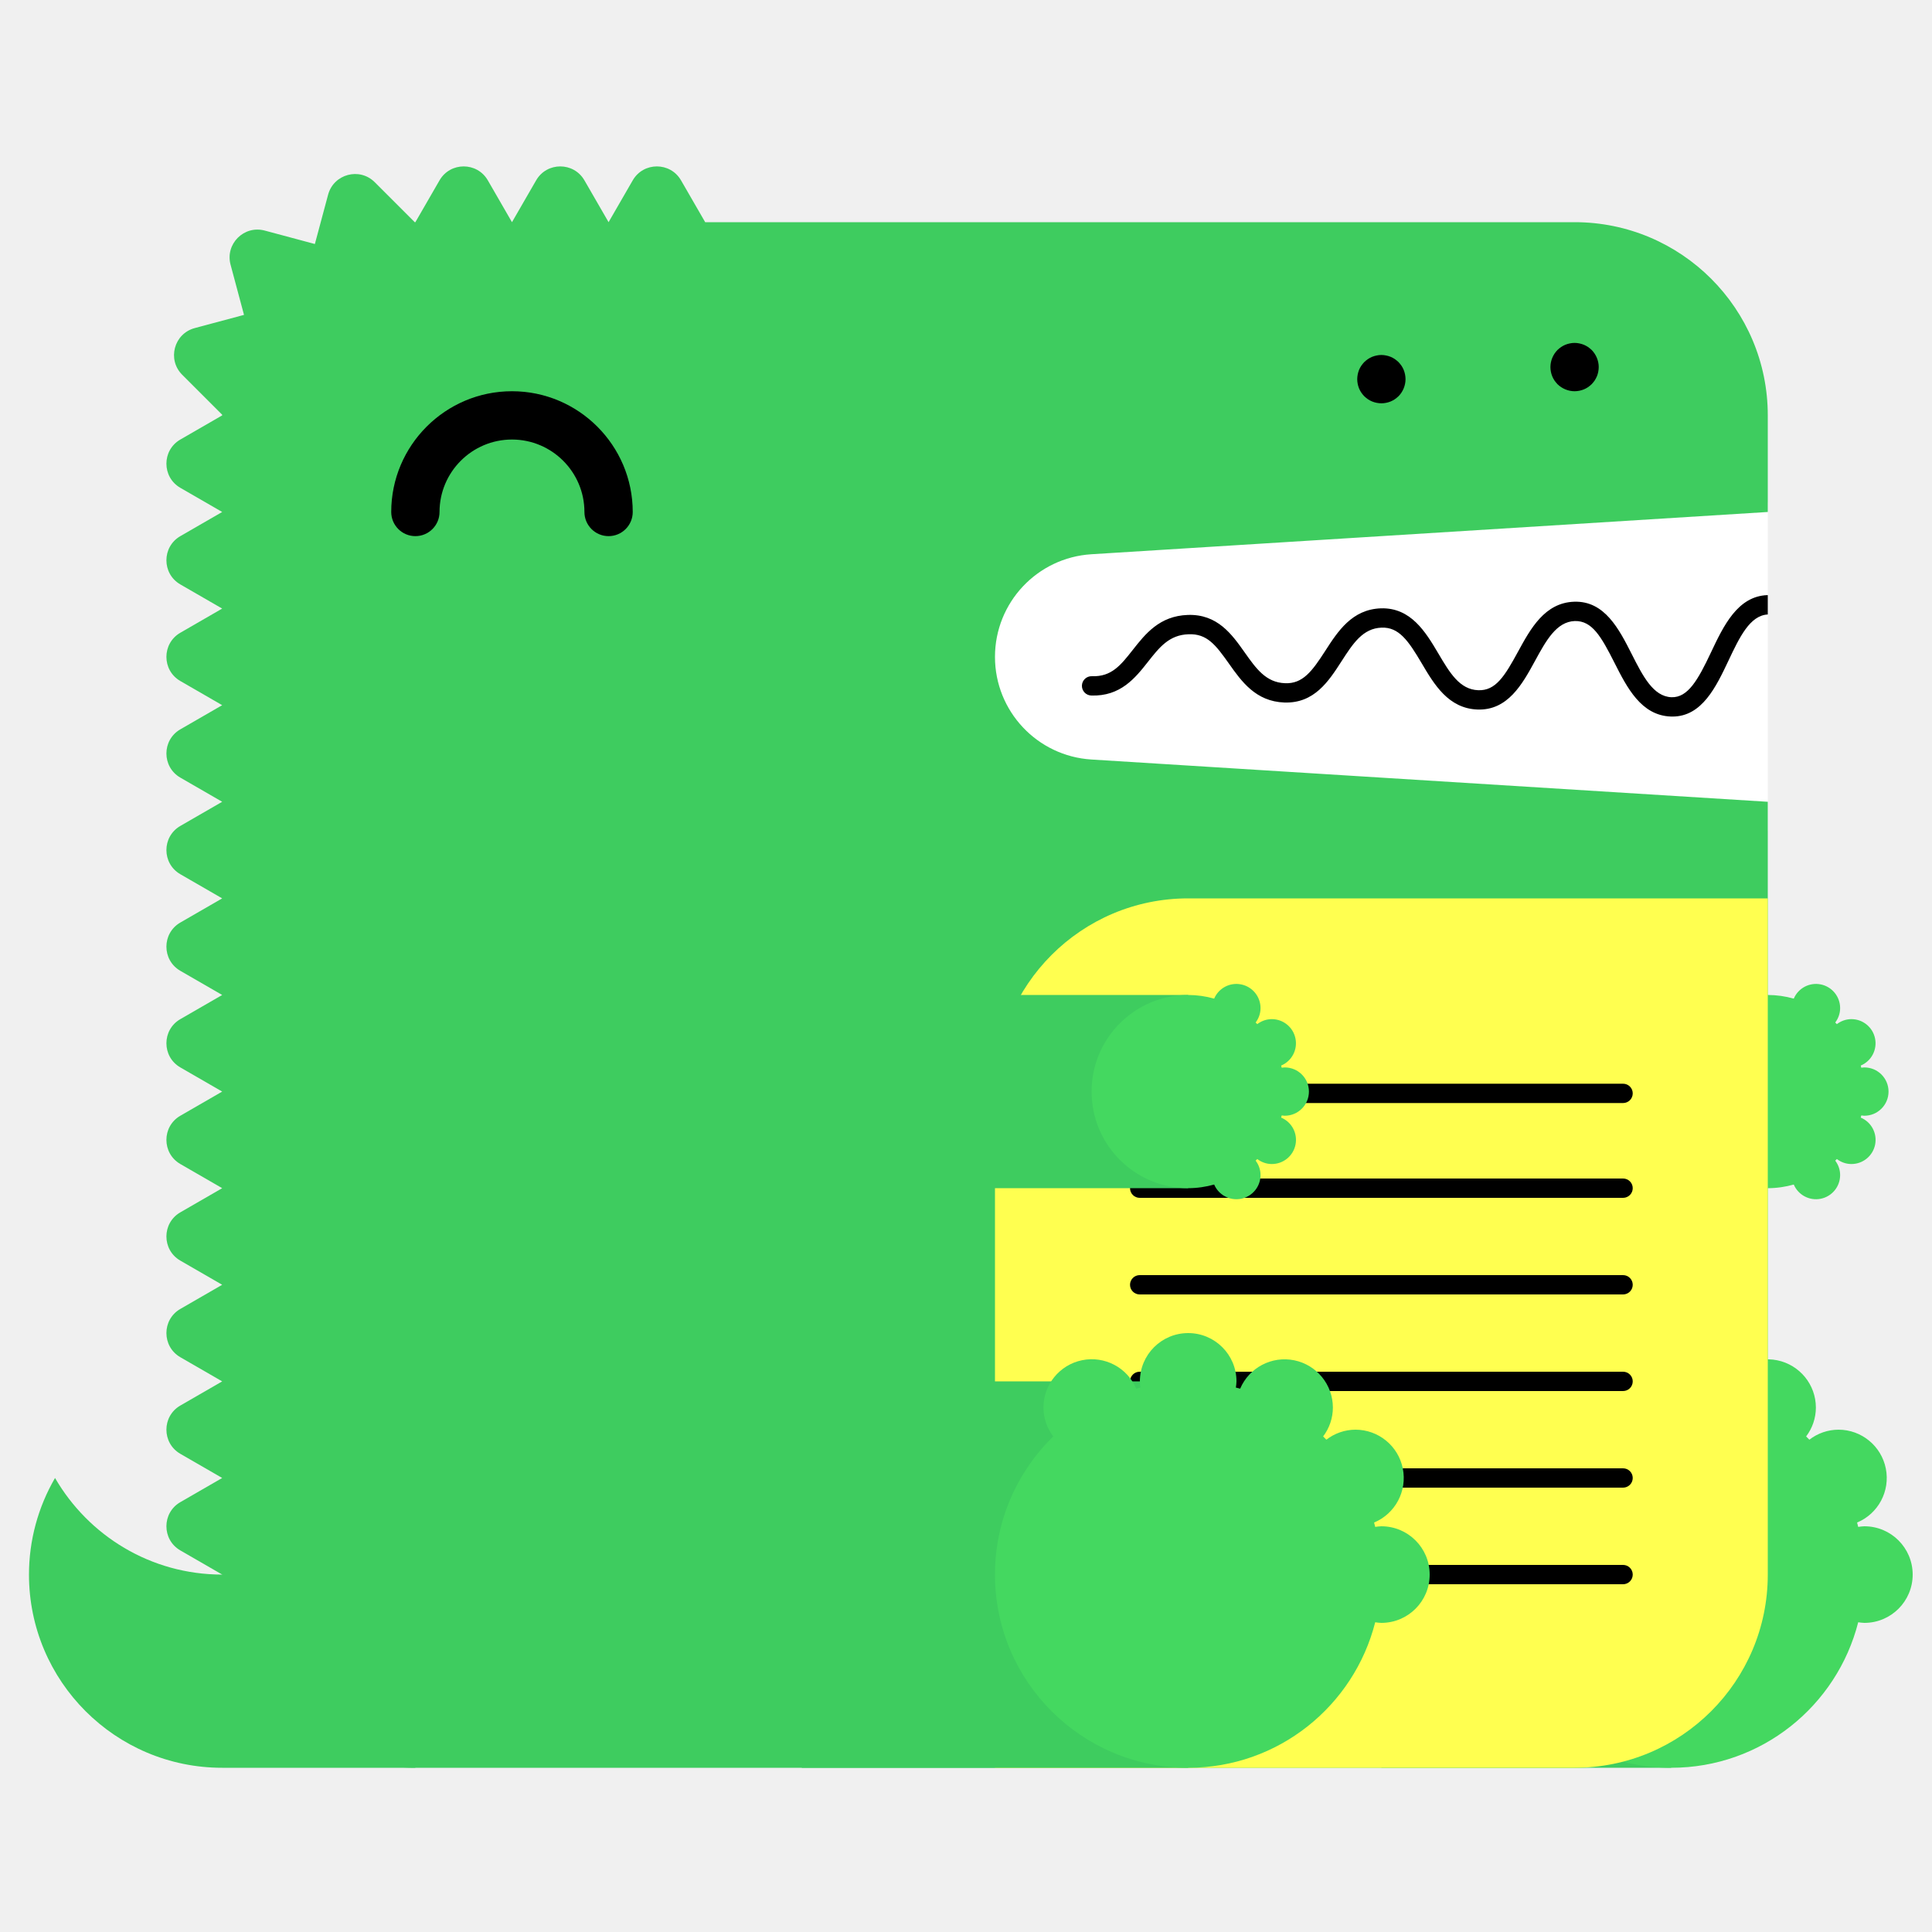
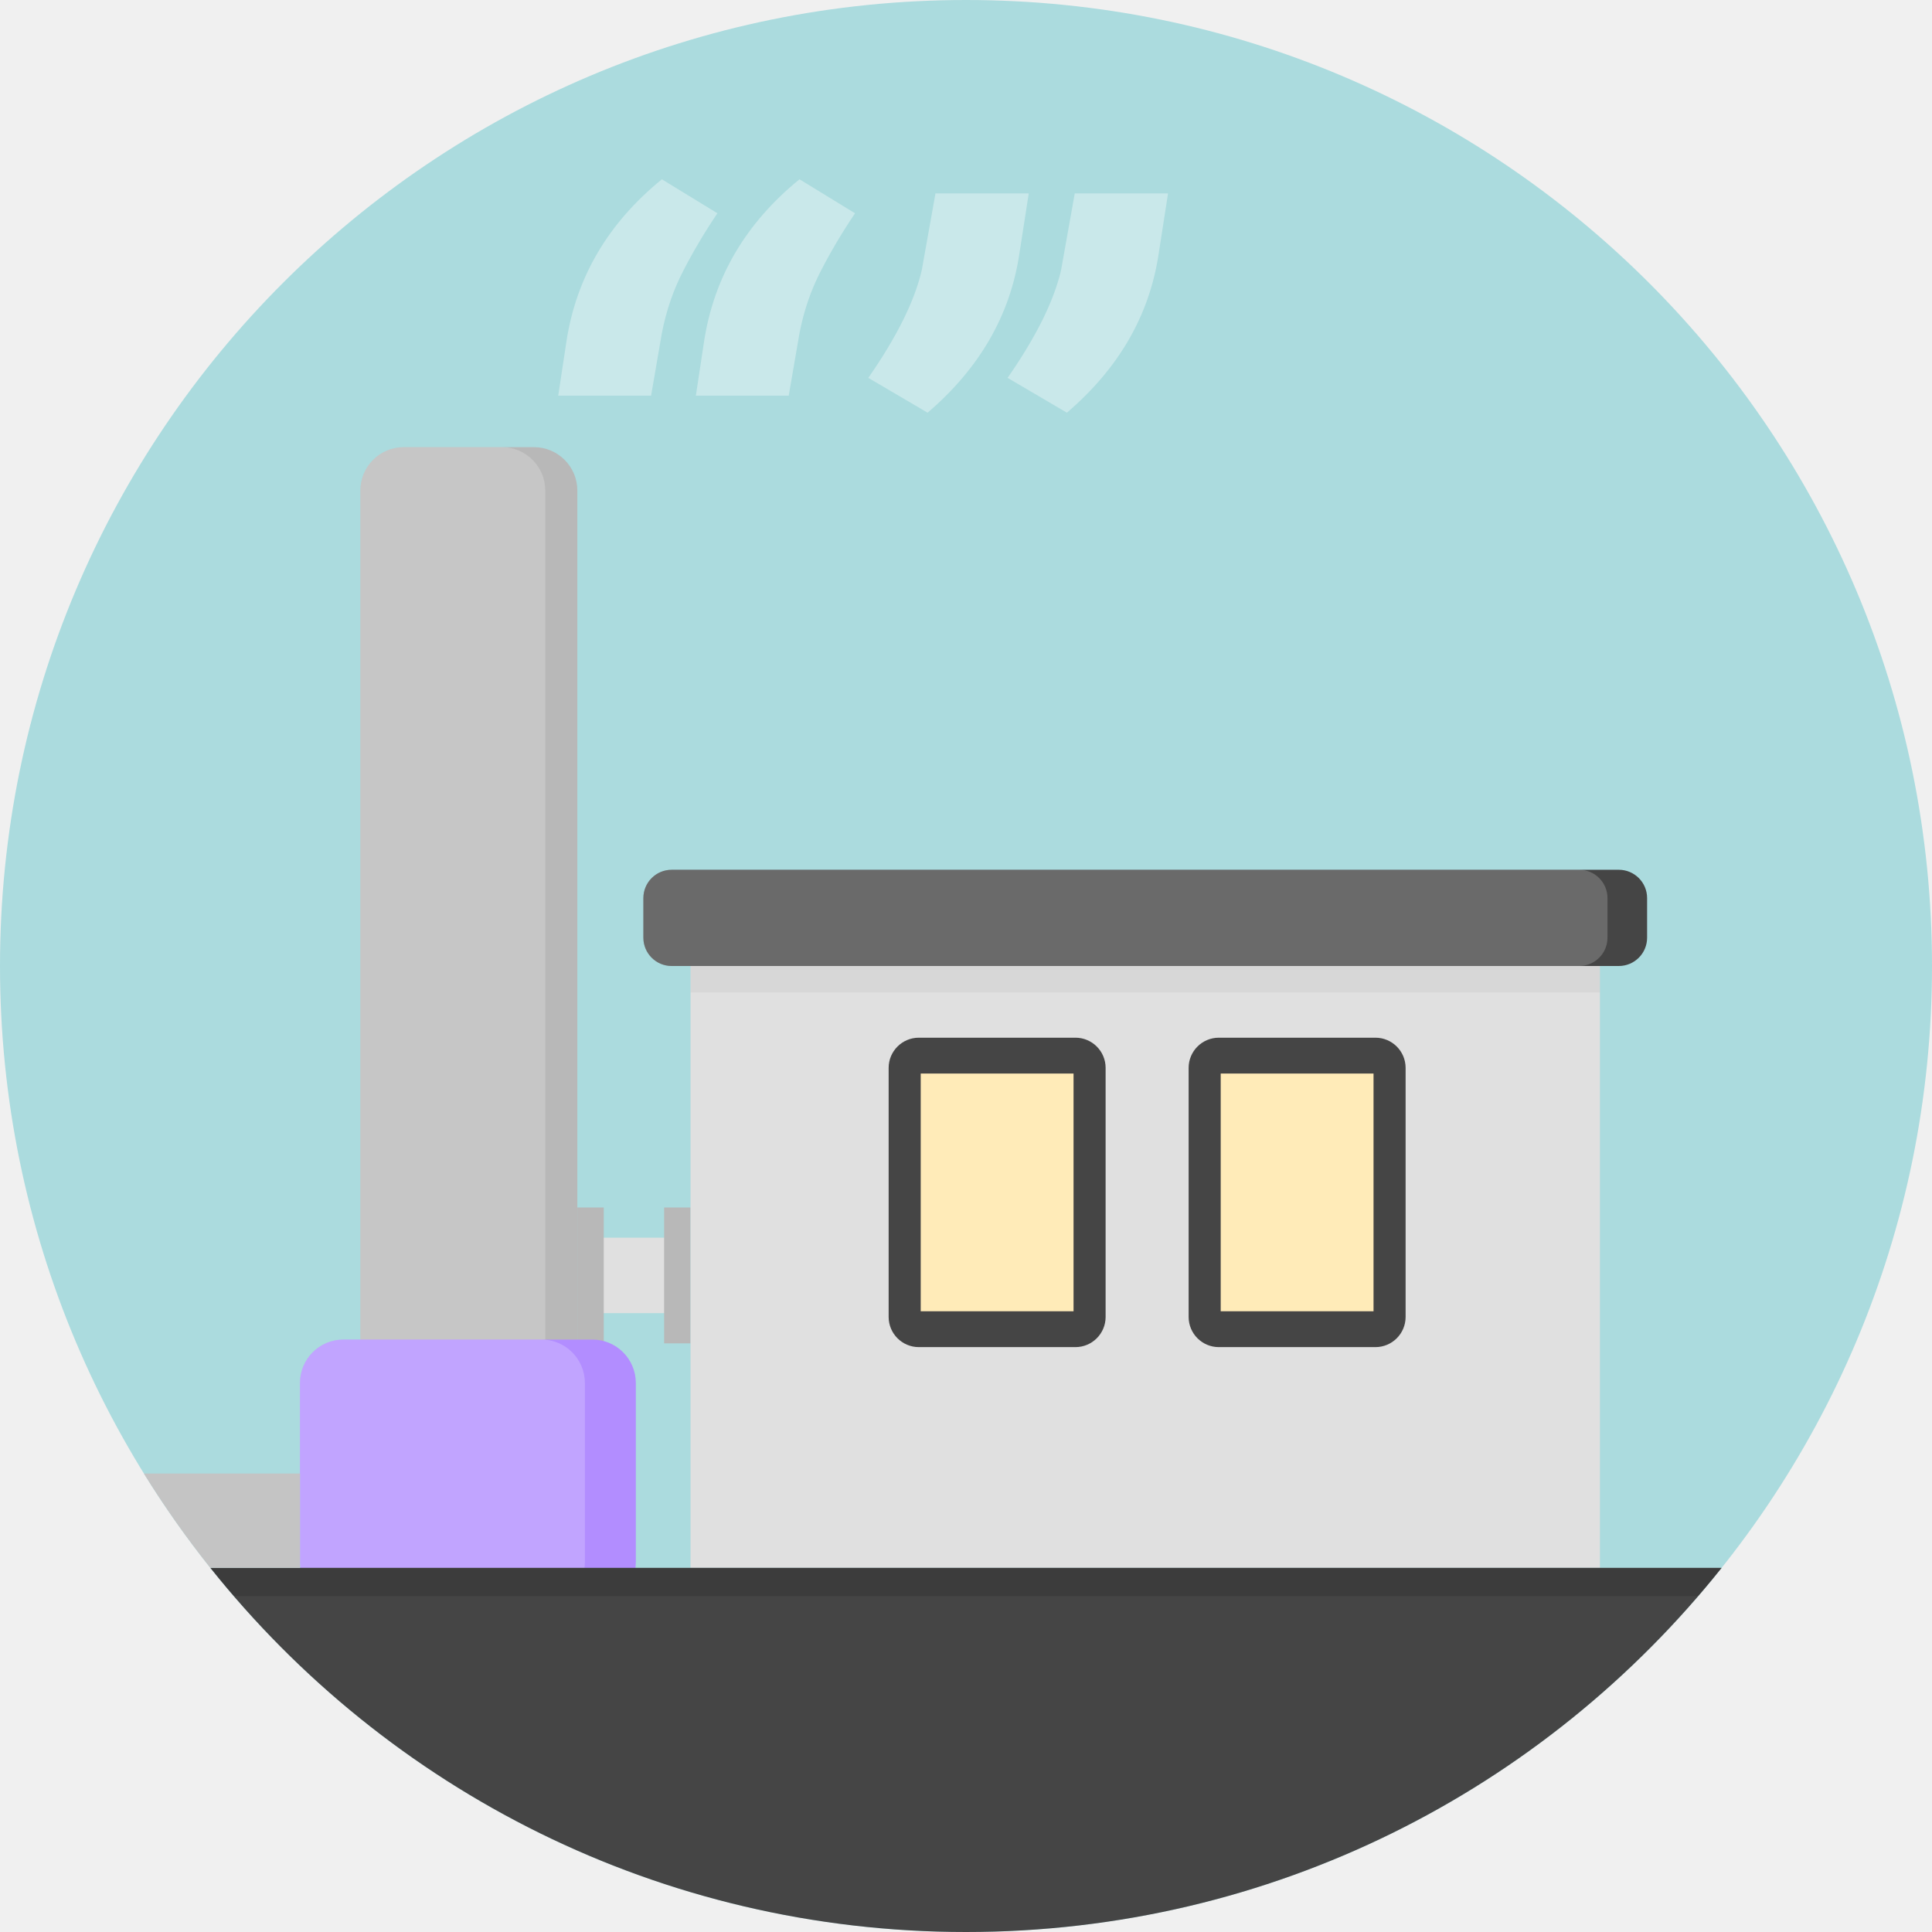
- <svg xmlns="http://www.w3.org/2000/svg" width="200" height="200" viewBox="0 0 200 200">
-   <g fill="none" fill-rule="evenodd">
-     <path fill="#FFF" d="M99 52h84v34H99z" />
-     <path d="M23 163c-7.398 0-13.843-4.027-17.303-10A19.886 19.886 0 0 0 3 163c0 11.046 8.954 20 20 20h20v-20H23z" fill="#3ECC5F" />
-     <path d="M112.98 57.376L183 53V43c0-11.046-8.954-20-20-20H73l-2.5-4.33c-1.112-1.925-3.889-1.925-5 0L63 23l-2.5-4.33c-1.111-1.925-3.889-1.925-5 0L53 23l-2.5-4.33c-1.111-1.925-3.889-1.925-5 0L43 23c-.022 0-.042.003-.065.003l-4.142-4.141c-1.57-1.571-4.252-.853-4.828 1.294l-1.369 5.104-5.192-1.392c-2.148-.575-4.111 1.389-3.535 3.536l1.39 5.193-5.102 1.367c-2.148.576-2.867 3.259-1.296 4.83l4.142 4.142c0 .021-.003.042-.003.064l-4.33 2.5c-1.925 1.111-1.925 3.889 0 5L23 53l-4.33 2.5c-1.925 1.111-1.925 3.889 0 5L23 63l-4.33 2.5c-1.925 1.111-1.925 3.889 0 5L23 73l-4.33 2.5c-1.925 1.111-1.925 3.889 0 5L23 83l-4.33 2.5c-1.925 1.111-1.925 3.889 0 5L23 93l-4.33 2.5c-1.925 1.111-1.925 3.889 0 5L23 103l-4.33 2.5c-1.925 1.111-1.925 3.889 0 5L23 113l-4.33 2.5c-1.925 1.111-1.925 3.889 0 5L23 123l-4.33 2.5c-1.925 1.111-1.925 3.889 0 5L23 133l-4.33 2.5c-1.925 1.111-1.925 3.889 0 5L23 143l-4.33 2.5c-1.925 1.111-1.925 3.889 0 5L23 153l-4.33 2.5c-1.925 1.111-1.925 3.889 0 5L23 163c0 11.046 8.954 20 20 20h120c11.046 0 20-8.954 20-20V83l-70.02-4.376A10.645 10.645 0 0 1 103 68c0-5.621 4.37-10.273 9.98-10.624" fill="#3ECC5F" />
-     <path fill="#3ECC5F" d="M143 183h30v-40h-30z" />
-     <path d="M193 158c-.219 0-.428.037-.639.064-.038-.15-.074-.301-.116-.451A5 5 0 0 0 190.32 148a4.96 4.96 0 0 0-3.016 1.036 26.531 26.531 0 0 0-.335-.336 4.955 4.955 0 0 0 1.011-2.987 5 5 0 0 0-9.599-1.959c-.148-.042-.297-.077-.445-.115.027-.211.064-.42.064-.639a5 5 0 0 0-5-5 5 5 0 0 0-5 5c0 .219.037.428.064.639-.148.038-.297.073-.445.115a4.998 4.998 0 0 0-9.599 1.959c0 1.125.384 2.151 1.011 2.987-3.717 3.632-6.031 8.693-6.031 14.3 0 11.046 8.954 20 20 20 9.339 0 17.16-6.41 19.361-15.064.211.027.42.064.639.064a5 5 0 0 0 5-5 5 5 0 0 0-5-5" fill="#44D860" />
-     <path fill="#3ECC5F" d="M153 123h30v-20h-30z" />
-     <path d="M193 115.5a2.5 2.5 0 1 0 0-5c-.109 0-.214.019-.319.032-.02-.075-.037-.15-.058-.225a2.501 2.501 0 0 0-.963-4.807c-.569 0-1.088.197-1.508.518a6.653 6.653 0 0 0-.168-.168c.314-.417.506-.931.506-1.494a2.5 2.5 0 0 0-4.8-.979A9.987 9.987 0 0 0 183 103c-5.522 0-10 4.478-10 10s4.478 10 10 10c.934 0 1.833-.138 2.69-.377a2.5 2.5 0 0 0 4.8-.979c0-.563-.192-1.077-.506-1.494.057-.055.113-.111.168-.168.42.321.939.518 1.508.518a2.5 2.5 0 0 0 .963-4.807c.021-.074.038-.15.058-.225.105.013.21.032.319.032" fill="#44D860" />
-     <path d="M63 55.5a2.5 2.5 0 0 1-2.5-2.5c0-4.136-3.364-7.5-7.5-7.5s-7.5 3.364-7.5 7.5a2.5 2.5 0 1 1-5 0c0-6.893 5.607-12.5 12.5-12.5S65.5 46.107 65.5 53a2.5 2.5 0 0 1-2.5 2.5" fill="#000" />
-     <path d="M103 183h60c11.046 0 20-8.954 20-20V93h-60c-11.046 0-20 8.954-20 20v70z" fill="#FFFF50" />
-     <path d="M168.02 124h-50.04a1 1 0 1 1 0-2h50.04a1 1 0 1 1 0 2m0 20h-50.04a1 1 0 1 1 0-2h50.04a1 1 0 1 1 0 2m0 20h-50.04a1 1 0 1 1 0-2h50.04a1 1 0 1 1 0 2m0-49.814h-50.04a1 1 0 1 1 0-2h50.04a1 1 0 1 1 0 2m0 19.814h-50.04a1 1 0 1 1 0-2h50.04a1 1 0 1 1 0 2m0 20h-50.04a1 1 0 1 1 0-2h50.04a1 1 0 1 1 0 2M183 61.611c-.012 0-.022-.006-.034-.005-3.09.105-4.552 3.196-5.842 5.923-1.346 2.85-2.387 4.703-4.093 4.647-1.889-.068-2.969-2.202-4.113-4.46-1.314-2.594-2.814-5.536-5.963-5.426-3.046.104-4.513 2.794-5.807 5.167-1.377 2.528-2.314 4.065-4.121 3.994-1.927-.07-2.951-1.805-4.136-3.813-1.321-2.236-2.848-4.75-5.936-4.664-2.994.103-4.465 2.385-5.763 4.4-1.373 2.13-2.335 3.428-4.165 3.351-1.973-.07-2.992-1.51-4.171-3.177-1.324-1.873-2.816-3.993-5.895-3.89-2.928.1-4.399 1.97-5.696 3.618-1.232 1.564-2.194 2.802-4.229 2.724a1 1 0 0 0-.072 2c3.017.101 4.545-1.8 5.872-3.487 1.177-1.496 2.193-2.787 4.193-2.855 1.926-.082 2.829 1.115 4.195 3.045 1.297 1.834 2.769 3.914 5.731 4.021 3.103.104 4.596-2.215 5.918-4.267 1.182-1.834 2.202-3.417 4.15-3.484 1.793-.067 2.769 1.35 4.145 3.681 1.297 2.197 2.766 4.686 5.787 4.796 3.125.108 4.634-2.62 5.949-5.035 1.139-2.088 2.214-4.06 4.119-4.126 1.793-.042 2.728 1.595 4.111 4.33 1.292 2.553 2.757 5.445 5.825 5.556l.169.003c3.064 0 4.518-3.075 5.805-5.794 1.139-2.41 2.217-4.68 4.067-4.773v-2z" fill="#000" />
-     <path fill="#3ECC5F" d="M83 183h40v-40H83z" />
-     <path d="M143 158c-.219 0-.428.037-.639.064-.038-.15-.074-.301-.116-.451A5 5 0 0 0 140.32 148a4.96 4.96 0 0 0-3.016 1.036 26.531 26.531 0 0 0-.335-.336 4.955 4.955 0 0 0 1.011-2.987 5 5 0 0 0-9.599-1.959c-.148-.042-.297-.077-.445-.115.027-.211.064-.42.064-.639a5 5 0 0 0-5-5 5 5 0 0 0-5 5c0 .219.037.428.064.639-.148.038-.297.073-.445.115a4.998 4.998 0 0 0-9.599 1.959c0 1.125.384 2.151 1.011 2.987-3.717 3.632-6.031 8.693-6.031 14.3 0 11.046 8.954 20 20 20 9.339 0 17.16-6.41 19.361-15.064.211.027.42.064.639.064a5 5 0 0 0 5-5 5 5 0 0 0-5-5" fill="#44D860" />
-     <path fill="#3ECC5F" d="M83 123h40v-20H83z" />
-     <path d="M133 115.5a2.5 2.5 0 1 0 0-5c-.109 0-.214.019-.319.032-.02-.075-.037-.15-.058-.225a2.501 2.501 0 0 0-.963-4.807c-.569 0-1.088.197-1.508.518a6.653 6.653 0 0 0-.168-.168c.314-.417.506-.931.506-1.494a2.5 2.5 0 0 0-4.8-.979A9.987 9.987 0 0 0 123 103c-5.522 0-10 4.478-10 10s4.478 10 10 10c.934 0 1.833-.138 2.69-.377a2.5 2.5 0 0 0 4.8-.979c0-.563-.192-1.077-.506-1.494.057-.055.113-.111.168-.168.42.321.939.518 1.508.518a2.5 2.5 0 0 0 .963-4.807c.021-.074.038-.15.058-.225.105.013.21.032.319.032" fill="#44D860" />
-     <path d="M143 41.75c-.16 0-.33-.02-.49-.05a2.52 2.52 0 0 1-.47-.14c-.15-.06-.29-.14-.431-.23-.13-.09-.259-.2-.38-.31-.109-.12-.219-.24-.309-.38s-.17-.28-.231-.43a2.619 2.619 0 0 1-.189-.96c0-.16.02-.33.05-.49.03-.16.08-.31.139-.47.061-.15.141-.29.231-.43.09-.13.2-.26.309-.38.121-.11.25-.22.38-.31.141-.09.281-.17.431-.23.149-.06.31-.11.47-.14.32-.07.65-.07.98 0 .159.03.32.08.47.14.149.06.29.14.43.23.13.09.259.2.38.31.11.12.22.25.31.38.09.14.17.28.23.43.06.16.11.31.14.47.029.16.05.33.05.49 0 .66-.271 1.31-.73 1.77-.121.11-.25.22-.38.31-.14.09-.281.17-.43.23a2.565 2.565 0 0 1-.96.19m20-1.25c-.66 0-1.3-.27-1.771-.73a3.802 3.802 0 0 1-.309-.38c-.09-.14-.17-.28-.231-.43a2.619 2.619 0 0 1-.189-.96c0-.66.27-1.3.729-1.77.121-.11.25-.22.38-.31.141-.09.281-.17.431-.23.149-.06.31-.11.47-.14.32-.07.66-.07.98 0 .159.03.32.08.47.14.149.06.29.14.43.23.13.09.259.2.38.31.459.47.73 1.11.73 1.77 0 .16-.021.33-.05.49-.03.16-.08.32-.14.47-.07.15-.14.29-.23.43-.09.13-.2.26-.31.38-.121.11-.25.22-.38.31-.14.09-.281.17-.43.23a2.565 2.565 0 0 1-.96.19" fill="#000" />
-   </g>
+ <svg xmlns="http://www.w3.org/2000/svg" width="1024" height="1024" viewBox="0 0 1024 1024" fill="none">
+   <circle cx="512" cy="512" r="512" fill="#ABDBDE" />
+   <rect x="318" y="656" width="35" height="40" fill="#E0E0E0" />
+   <path fill-rule="evenodd" clip-rule="evenodd" d="M320 640H306V712H320V640ZM366 640H352V712H366V640Z" fill="#B8B8B8" />
+   <rect x="191" y="237" width="115" height="518" rx="23" fill="#B8B8B8" />
+   <rect x="191" y="237" width="98" height="518" rx="23" fill="white" fill-opacity="0.2" />
+   <rect x="159" y="710" width="178" height="141" rx="23" fill="#B28DFF" />
+   <rect x="159" y="710" width="151" height="141" rx="23" fill="white" fill-opacity="0.2" />
+   <rect x="366" y="499" width="482" height="332" fill="#E0E0E0" />
+   <rect x="366" y="499" width="482" height="27" fill="black" fill-opacity="0.04" />
+   <rect x="341" y="461" width="532" height="51" rx="15" fill="#454545" />
+   <rect x="341" y="461" width="511" height="51" rx="15" fill="white" fill-opacity="0.2" />
+   <rect x="471" y="550" width="115" height="164" rx="16" fill="#454545" />
+   <rect x="488" y="569" width="81" height="126" fill="#FFEBB8" />
+   <rect x="630" y="550" width="115" height="164" rx="16" fill="#454545" />
+   <rect x="647" y="569" width="81" height="126" fill="#FFEBB8" />
+   <path fill-rule="evenodd" clip-rule="evenodd" d="M912.503 831C818.692 948.624 674.148 1024 511.999 1024C349.851 1024 205.307 948.624 111.496 831L912.503 831Z" fill="#454545" />
+   <path fill-rule="evenodd" clip-rule="evenodd" d="M123.931 846C119.693 841.081 115.547 836.08 111.496 831L912.503 831C908.451 836.08 904.305 841.081 900.068 846H123.931Z" fill="black" fill-opacity="0.13" />
+   <path fill-rule="evenodd" clip-rule="evenodd" d="M111.496 831C98.799 815.08 87.032 798.386 76.275 781H159V831H111.496Z" fill="#C4C4C4" />
+   <path d="M350.801 95.029L380.244 113.047C373.506 123.008 367.5 133.115 362.227 143.369C356.953 153.477 353.145 164.536 350.801 176.548L345.088 209.727H295.869L300.264 180.723C305.537 146.738 322.383 118.174 350.801 95.029ZM423.75 95.029L453.193 113.047C446.455 123.008 440.449 133.115 435.176 143.369C429.902 153.477 426.094 164.536 423.75 176.548L418.037 209.727H368.818L373.213 180.723C378.486 146.738 395.332 118.174 423.75 95.029Z" fill="white" fill-opacity="0.36" />
+   <path d="M491.646 218.735L460.225 200.278C475.312 178.599 484.761 159.556 488.569 143.149L495.82 102.5H545.259L540.205 135.02C535.225 167.393 519.038 195.298 491.646 218.735ZM565.474 218.735L534.053 200.278C549.141 178.599 558.589 159.556 562.397 143.149L569.648 102.5H619.087L614.033 135.02C609.053 167.393 592.866 195.298 565.474 218.735Z" fill="white" fill-opacity="0.36" />
</svg>
